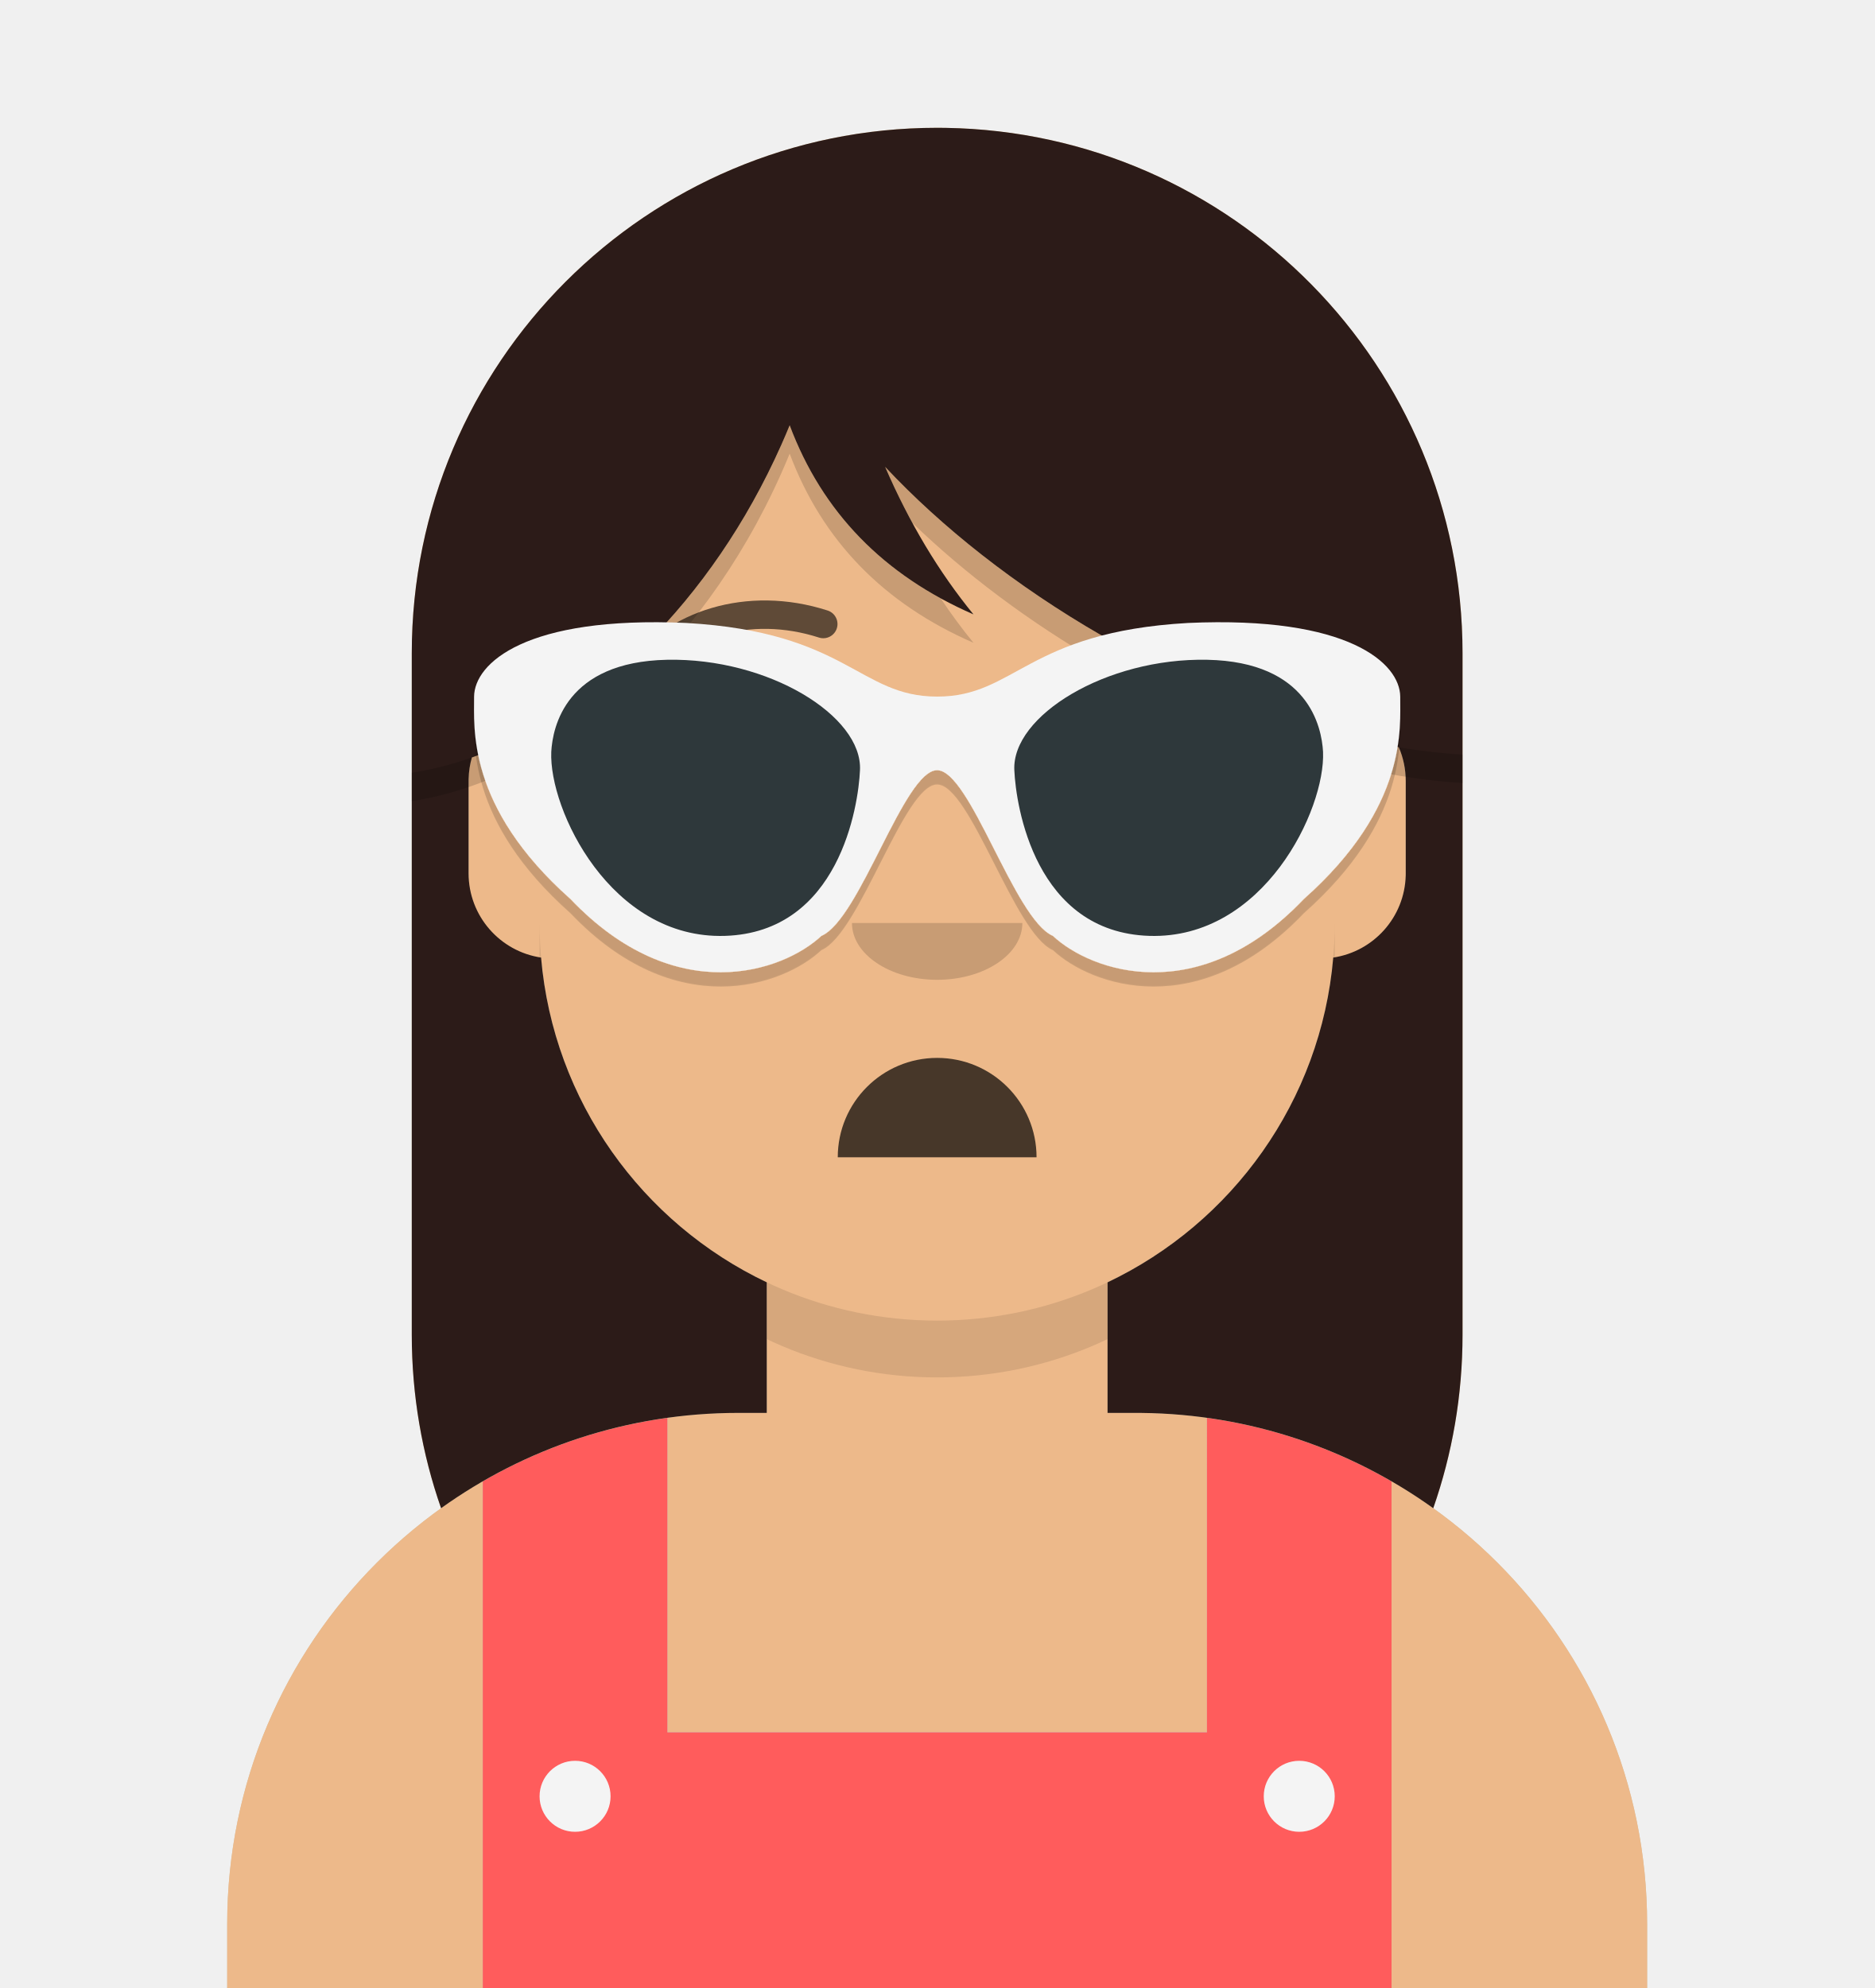
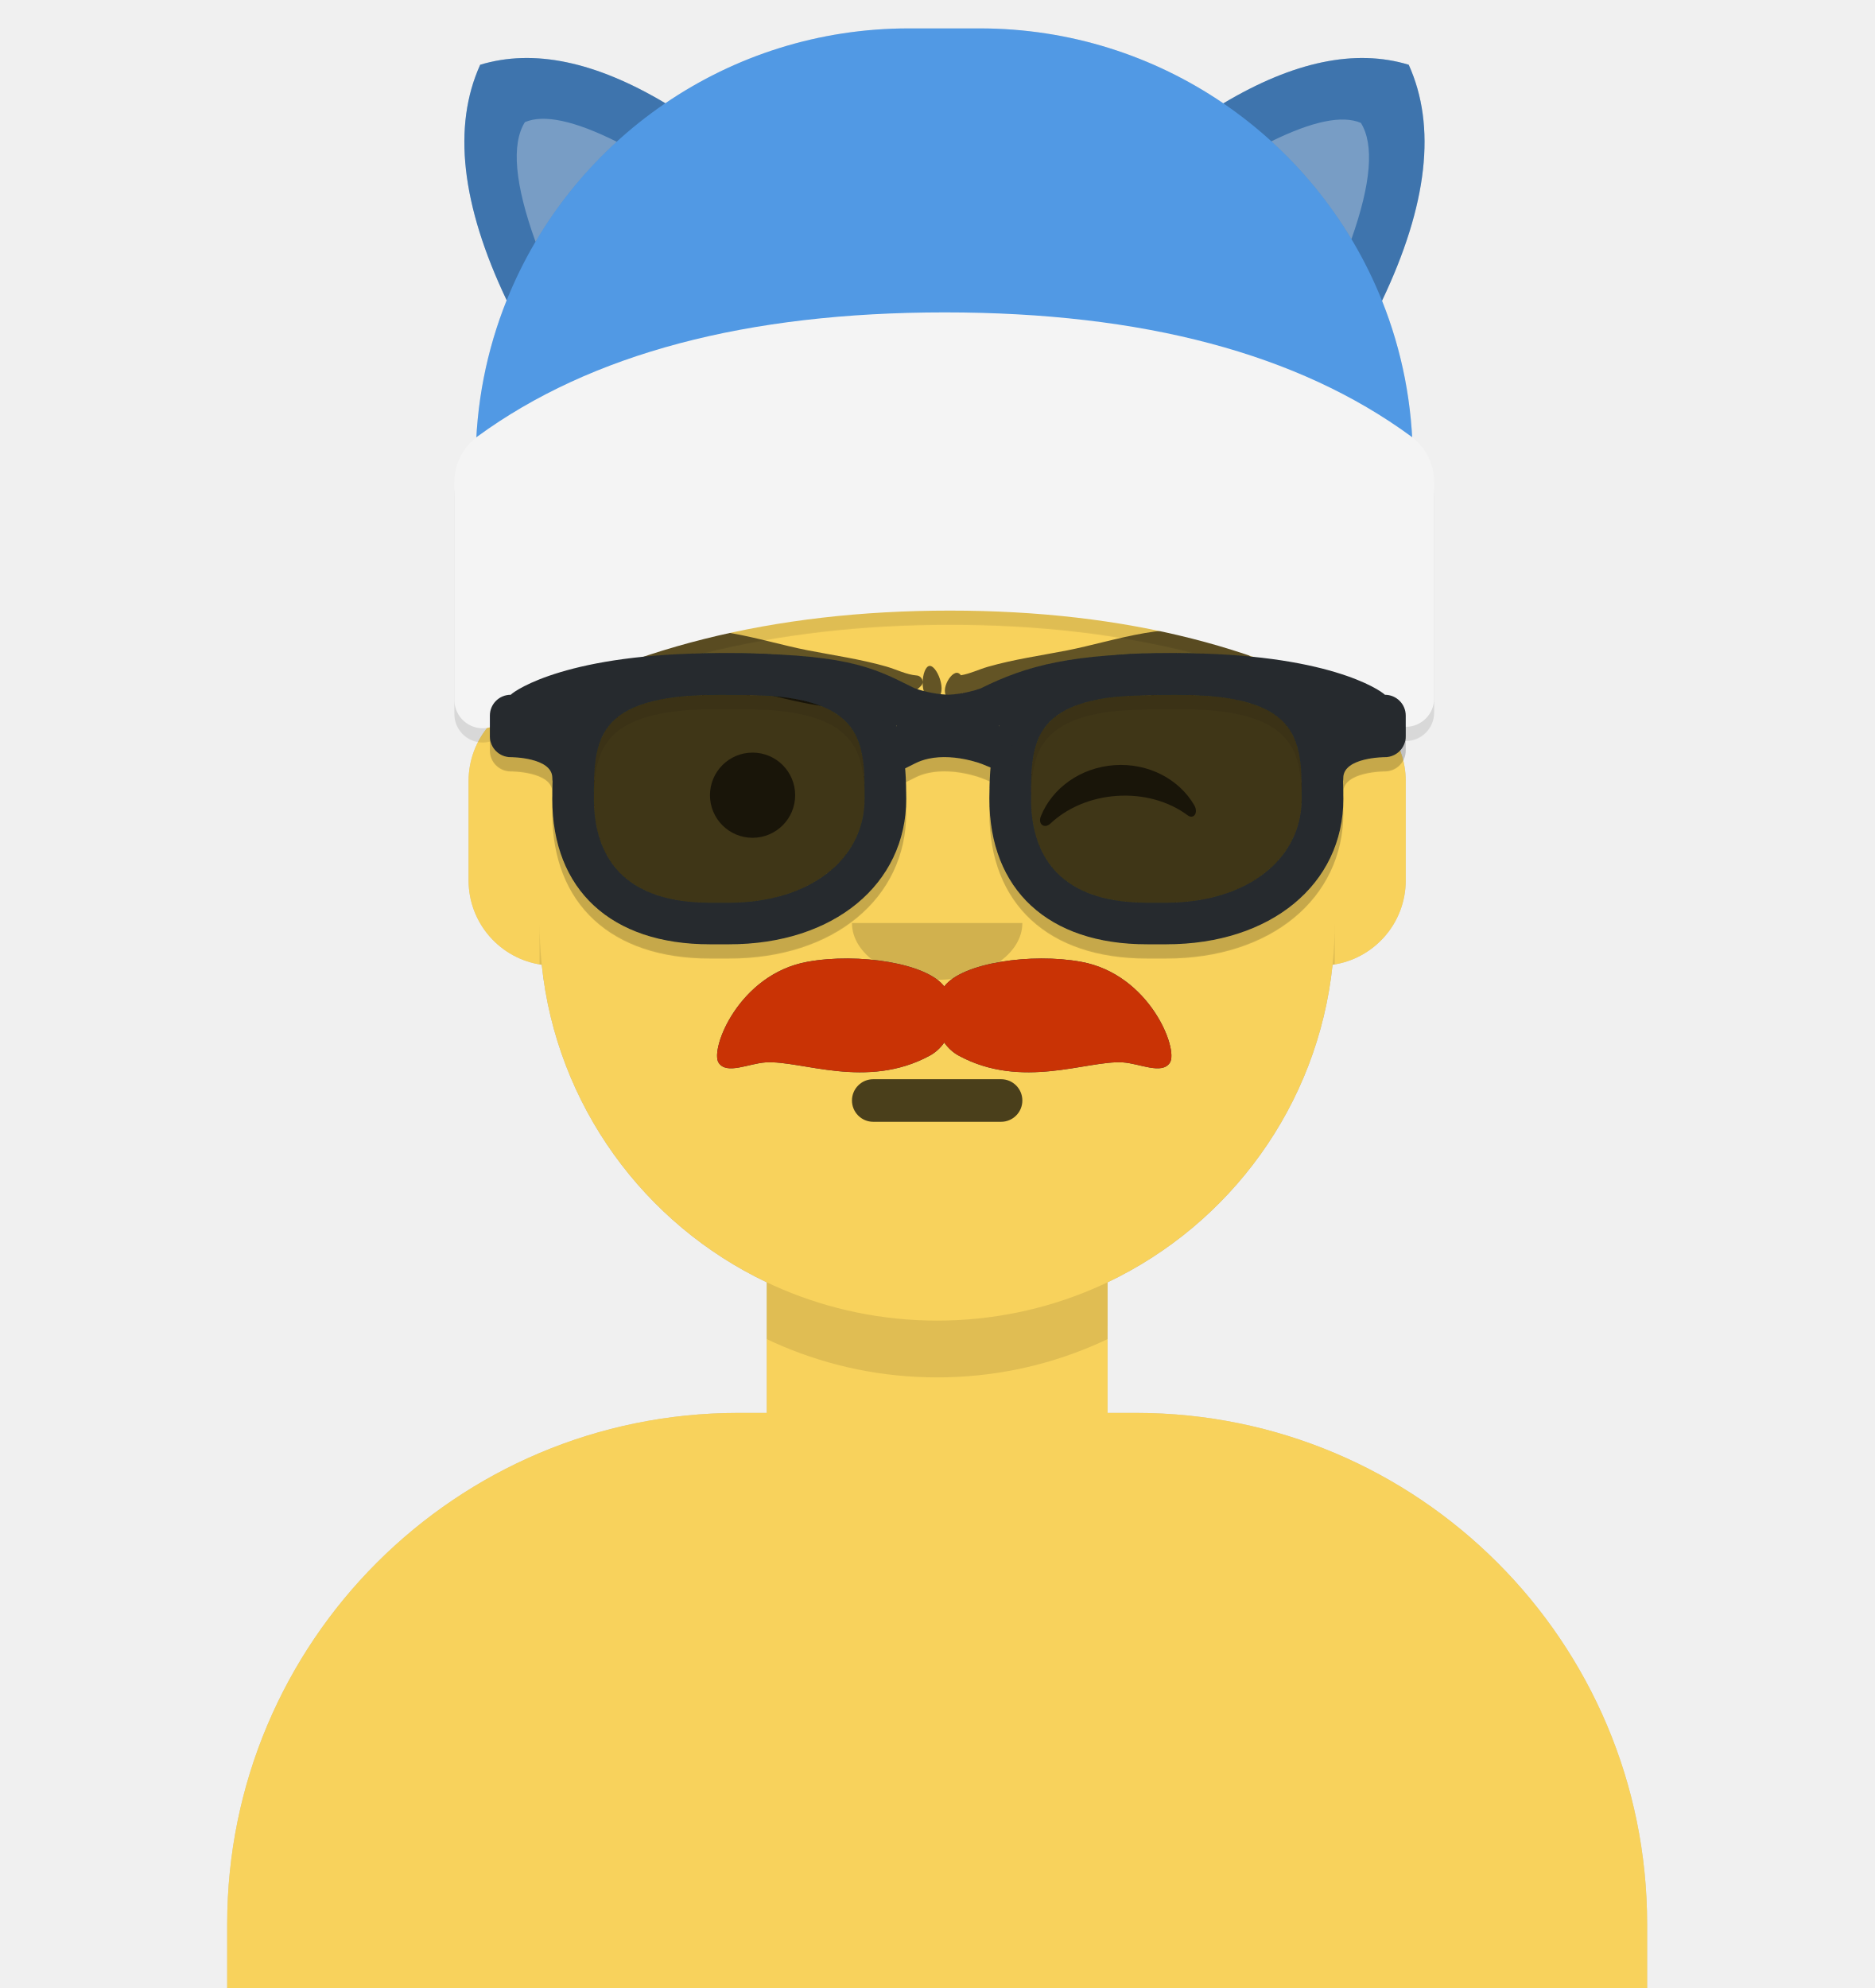
<svg xmlns="http://www.w3.org/2000/svg" xmlns:xlink="http://www.w3.org/1999/xlink" width="264px" height="280px" viewBox="0 0 264 280" version="1.1">
  <defs>
    <path d="M100,0 C130.928,-5.68137151e-15 156,25.072 156,56 L156.001,62.166 C161.676,63.119 166,68.054 166,74 L166,88 C166,94.052 161.519,99.058 155.694,99.881 C153.628,119.686 141.238,136.422 124.001,144.61 L124,163 L128,163 C167.765,163 200,195.235 200,235 L200,244 L0,244 L0,235 C-4.86974701e-15,195.235 32.235,163 72,163 L76,163 L76,144.611 C58.763,136.422 46.372,119.687 44.305,99.881 C38.481,99.058 34,94.052 34,88 L34,74 C34,68.054 38.325,63.118 44,62.166 L44,56 C44,25.072 69.072,5.68137151e-15 100,0 Z" id="transparent_path-1" />
    <path d="M83,36.348 C83,52.629 105.162,65.828 132.5,65.828 C159.838,65.828 182,52.629 182,36.348 C182,34.985 181.845,33.645 181.544,32.331 C210.784,41.488 232,68.792 232,101.052 L232,110 L32,110 L32,101.052 C32,68.397 53.739,40.82 83.534,32.002 C83.182,33.421 83,34.871 83,36.348 Z" id="transparent_path-3" />
    <rect id="transparent_path-5" x="0" y="0" width="264" height="280" />
    <path d="M74,0 C114.869,0 148,33.131 148,74 L148,84.148 L148,197.608 C135.525,187.237 119.491,181 102,181 L102,181 L98,181 L98,162.611 C115.531,154.283 128.048,137.115 129.791,116.867 C135.569,116.002 140,111.019 140,105 L140,105 L140,92 C140,87.354 137.359,83.324 133.497,81.33 C132.724,81.05 131.952,80.748 131.181,80.426 C130.795,80.32 130.401,80.233 130,80.166 L130,80.166 L130,79.917 C117.224,74.234 104.878,63.071 96.11,47.885 C93.175,42.801 90.831,37.595 89.066,32.397 C80.431,42.941 67.745,53.602 52.342,62.495 C42.778,68.017 33.147,72.291 24,75.266 L24,137.247 C29.602,148.318 38.773,157.278 50,162.611 L50,162.611 L50,181 L46,181 C38.327,181 30.935,182.2 24,184.423 L24,230 C24,244.106 13.569,255.776 0,257.716 L0,74 C0,33.131 33.131,0 74,0 Z" id="transparent_path-7" />
  </defs>
  <g id="transparent_Avataaar/Default" stroke="none" stroke-width="1" fill="none" fill-rule="evenodd">
    <g id="transparent_Body" transform="translate(32, 36)">
      <mask id="transparent_mask-2" fill="white">
        <use xlink:href="#transparent_path-1" />
      </mask>
      <use fill="#D0C6AC" xlink:href="#transparent_path-1" />
-       <g id="transparent_Skin-Color" mask="url(#transparent_mask-2)" fill="#EDB98A">
+       <g id="transparent_Skin-Color" mask="url(#transparent_mask-2)" fill="#F8D25C">
        <g transform="translate(-32, 0)" id="transparent_Color">
          <rect x="0" y="0" width="264" height="244" />
        </g>
      </g>
      <path d="M44,94 C44,124.928 69.072,150 100,150 C130.928,150 156,124.928 156,94 L156,94 L156,102 C156,132.928 130.928,158 100,158 C69.072,158 44,132.928 44,102 Z" id="transparent_Neck-Shadow" fill-opacity="0.1" fill="#000000" mask="url(#transparent_mask-2)" />
    </g>
    <g id="transparent_Clothing" transform="translate(0, 170)">
-       <defs>
-         <path d="M196,38.632 L196,110 L68,110 L68,38.632 C75.85,34.091 84.636,30.99 93.999,29.688 L93.999,73.999 L170,73.999 L170.001,29.688 C179.364,30.99 188.15,34.091 196,38.632 Z" id="overall_path-1" />
-       </defs>
-       <g id="overall_Clothing/Overall" stroke="none" stroke-width="1" fill="none" fill-rule="evenodd">
-         <mask id="overall_mask-2" fill="white">
-           <use xlink:href="#overall_path-1" />
-         </mask>
-         <use id="overall_Overall" fill="#B7C1DB" xlink:href="#overall_path-1" />
-         <g id="overall_Fabric-Color" mask="url(#overall_mask-2)" fill="#FF5C5C">
-           <rect id="overall_🖍Color" x="0" y="0" width="264" height="110" />
+             
        </g>
-         <circle id="overall_Button" fill="#F4F4F4" cx="81" cy="83" r="5" />
-         <circle id="overall_Button" fill="#F4F4F4" cx="183" cy="83" r="5" />
-       </g>
-     </g>
    <g id="transparent_Face" transform="translate(76, 82)" fill="#000000">
      <g id="transparent_Mouth" transform="translate(2, 52)">
-         <g id="disbelief_Mouth/Disbelief" stroke="none" stroke-width="1" fill="none" fill-rule="evenodd" fill-opacity="0.7">
-           <path d="M40,15 C40,22.732 46.268,29 54,29 L54,29 C61.732,29 68,22.732 68,15" id="disbelief_Mouth" fill="#000000" transform="translate(54, 22) scale(1, -1) translate(-54, -22) " />
+         <g id="serious_Mouth/Serious" stroke="none" stroke-width="1" fill="none" fill-rule="evenodd" fill-opacity="0.7">
+           <rect id="serious_Why-so-serious?" fill="#000000" x="42" y="18" width="24" height="6" rx="3" />
        </g>
      </g>
      <g id="transparent_Nose" transform="translate(28, 40)" fill-opacity="0.16">
        <g id="default_Nose/Default" stroke="none" stroke-width="1" fill="none" fill-rule="evenodd" fill-opacity="0.16">
          <path d="M16,8 C16,12.418 21.373,16 28,16 L28,16 C34.627,16 40,12.418 40,8" id="default_Nose" fill="#000000" />
        </g>
      </g>
      <g id="transparent_Eyes" transform="translate(0, 8)">
-         <g id="x_dizzy_Eyes/X-Dizzy-😵" stroke="none" stroke-width="1" fill="none" fill-rule="evenodd" fill-opacity="0.6">
-           <path d="M23.5,13.3 L29,18.799 L34.5,13.3 C34.9,12.9 35.6,12.9 36.1,13.3 L37.7,14.9 C38.1,15.3 38.1,16 37.7,16.5 L32.2,22 L37.7,27.5 C38.1,27.9 38.1,28.6 37.7,29.1 L36.1,30.7 C35.7,31.1 35,31.1 34.5,30.7 L29,25.2 L23.5,30.7 C23.1,31.1 22.4,31.1 21.9,30.7 L20.3,29.1 C19.9,28.7 19.9,28 20.3,27.5 L25.799,22 L20.3,16.5 C19.9,16 19.9,15.3 20.3,14.9 L21.9,13.3 C22.3,12.9 23,12.9 23.5,13.3 Z" id="x_dizzy_Eye" fill="#000000" fill-rule="nonzero" />
-           <path d="M77.5,13.3 L83,18.799 L88.5,13.3 C88.9,12.9 89.6,12.9 90.1,13.3 L91.7,14.9 C92.1,15.3 92.1,16 91.7,16.5 L86.2,22 L91.7,27.5 C92.1,27.9 92.1,28.6 91.7,29.1 L90.1,30.7 C89.7,31.1 89,31.1 88.5,30.7 L83,25.2 L77.5,30.7 C77.1,31.1 76.4,31.1 75.9,30.7 L74.3,29.1 C73.9,28.7 73.9,28 74.3,27.5 L79.799,22 L74.3,16.5 C73.9,16 73.9,15.3 74.3,14.9 L75.9,13.3 C76.3,12.9 77,12.9 77.5,13.3 Z" id="x_dizzy_Eye" fill="#000000" fill-rule="nonzero" />
+         <g id="wink_Eyes/Wink-😉" stroke="none" stroke-width="1" fill="none" fill-rule="evenodd" fill-opacity="0.6">
+           <circle id="wink_Eye" fill="#000000" cx="30" cy="22" r="6" />
+           <path d="M70.412,24.205 C72.259,20.406 76.417,17.758 81.25,17.758 C86.066,17.758 90.211,20.387 92.068,24.165 C92.619,25.287 91.834,26.205 91.043,25.525 C88.592,23.417 85.111,22.101 81.25,22.101 C77.509,22.101 74.126,23.336 71.69,25.329 C70.799,26.058 69.872,25.316 70.412,24.205 Z" id="wink_Winky-Wink" fill="#000000" transform="translate(81.25223, 21.75758) rotate(-4) translate(-81.25223, -21.75758) " />
        </g>
      </g>
      <g id="transparent_Eyebrow" fill-opacity="0.6">
-         <g id="up_down_Eyebrow/Outline/Up-Down" stroke="none" stroke-width="1" fill="none" fill-rule="evenodd" fill-opacity="0.6">
-           <path d="M15.591,14.162 C20.087,7.836 29.603,4.654 39.347,7.796 C40.399,8.135 41.526,7.557 41.865,6.506 C42.204,5.455 41.626,4.328 40.575,3.989 C29.167,0.31 17.836,4.099 12.331,11.845 C11.691,12.745 11.902,13.994 12.803,14.634 C13.703,15.274 14.952,15.062 15.591,14.162 Z" id="up_down_Eyebrow" fill="#000000" fill-rule="nonzero" />
-           <path d="M73.638,21.158 C77.553,15.649 88.285,12.56 97.53,14.83 C98.603,15.094 99.686,14.438 99.95,13.365 C100.213,12.292 99.557,11.209 98.484,10.946 C87.748,8.309 75.319,11.886 70.377,18.841 C69.737,19.741 69.948,20.99 70.849,21.629 C71.749,22.269 72.998,22.058 73.638,21.158 Z" id="up_down_Eyebrow" fill="#000000" fill-rule="nonzero" transform="translate(85.00755, 16.03842) scale(-1, 1) translate(-85.00755, -16.03842) " />
+         <g id="unibrow_natural_Eyebrow/Natural/Unibrow-Natural" stroke="none" stroke-width="1" fill="none" fill-rule="evenodd" fill-opacity="0.6">
+           <path d="M57.001,12 C57,11.996 57,11.996 57.001,12 M96.281,8.15 C97.724,8.76 105.242,14.894 103.823,17.572 C103.563,18.062 102.91,18.144 102.525,17.751 C101.998,17.215 100.988,16.584 100.86,16.508 C95.856,13.497 89.636,14.19 84.172,15.015 C78.015,15.946 71.949,18.077 65.703,17.051 C64.113,16.789 61.31,16.058 59.458,14.891 C59.217,15.381 58.773,15.717 58.075,15.655 C55.845,15.457 57.592,12 58.763,12 C58.988,12 59.183,12.142 59.336,12.369 C60.626,12.208 61.918,11.617 63.241,11.291 C66.928,10.38 70.689,9.987 74.428,9.389 C81.09,8.324 89.747,5.392 96.281,8.15 Z" id="unibrow_natural_Kahlo" fill="#000000" transform="translate(80.5, 12.5) rotate(-2) translate(-80.5, -12.5) " />
+           <path d="M54.999,12 C55,11.996 55,11.996 54.999,12 M15.719,8.15 C22.253,5.392 30.91,8.324 37.572,9.389 C41.311,9.987 45.072,10.38 48.759,11.291 C50.242,11.657 51.685,12.354 53.131,12.413 C53.833,12.441 54.267,13.276 53.815,13.824 C52.332,15.618 48.327,16.717 46.297,17.051 C40.051,18.077 33.985,15.946 27.828,15.015 C22.364,14.19 16.144,13.497 11.14,16.508 C11.012,16.584 10.002,17.215 9.475,17.751 C9.09,18.144 8.437,18.062 8.177,17.572 C6.758,14.894 14.276,8.76 15.719,8.15 Z M54.934,11 C56.105,11 57.852,15.402 55.622,15.653 C53.392,15.904 53.763,11 54.934,11 Z" id="unibrow_natural_Frida" fill="#000000" transform="translate(32.34868, 12.5) rotate(2) translate(-32.34868, -12.5) " />
        </g>
      </g>
    </g>
    <g id="transparent_Top">
      <defs>
-         <path d="M74,0 L75.224,0.01 C115.528,0.663 148,33.54 148,74 L148,74 L148,88.281 L148,88.281 L148,170 C148,178.558 146.547,186.777 143.875,194.424 C132.269,186.112 118.092,181.164 102.767,181.004 L102,181 L98,181 L98.001,162.61 C115.531,154.282 128.048,137.114 129.791,116.867 C135.471,116.017 139.849,111.186 139.996,105.305 L140,105 L140,92 C140,90.31 139.651,88.702 139.021,87.244 C126.064,85.057 111.478,79.768 97.149,71.495 C85.017,64.491 74.646,56.258 66.67,47.752 C70.096,55.66 74.246,62.588 79.118,68.535 C66.443,63.012 57.813,54.132 53.227,41.896 C52.849,42.818 52.456,43.739 52.046,44.658 C42.207,66.757 25.592,82.682 8.462,88.693 C8.188,89.65 8.03,90.656 8.004,91.695 L8,92 L8,105 C8,111.019 12.431,116.003 18.209,116.867 C19.952,137.115 32.469,154.283 50,162.611 L50,181 L46,181 C30.381,181 15.924,185.973 4.126,194.422 C1.453,186.777 1.04809353e-15,178.558 0,170 L0,74 C-5.00501776e-15,33.131 33.131,7.50752664e-15 74,0 Z" id="straight_strand_path-1" />
+         <path d="M73,-7.10542736e-15 C85.722,-9.44241233e-15 97.534,3.895 107.31,10.556 C117.203,4.654 125.907,2.841 133.419,5.12 C137.342,13.786 136.089,24.865 129.659,38.357 C132.46,45.358 134,52.999 134,61 L134,69 L2,69 L2,61 C2,52.975 3.55,45.311 6.366,38.293 C-0.037,24.83 -1.281,13.773 2.636,5.12 C10.141,2.843 18.835,4.65 28.717,10.54 C38.487,3.888 50.289,-4.77050791e-15 63,-7.10542736e-15 L73,-7.10542736e-15 Z" id="winter_hat_4_path-1" />
+         <path d="M133.419,5.12 C137.342,13.786 136.089,24.865 129.659,38.357 C125.121,27.011 117.273,17.346 107.31,10.556 C117.203,4.654 125.907,2.841 133.419,5.12 Z M28.717,10.54 L28.506,10.682 C18.649,17.453 10.881,27.044 6.366,38.293 C-0.037,24.83 -1.281,13.773 2.636,5.12 C10.141,2.843 18.835,4.65 28.717,10.54 Z" id="winter_hat_4_path-3" />
+         <path d="M21.861,15.959 L21.211,16.562 C17.014,20.511 13.375,25.048 10.428,30.042 C7.504,21.933 7.003,16.322 8.927,13.208 C11.578,12.062 15.89,12.979 21.861,15.959 Z M126.686,13.314 C128.572,16.367 128.128,21.82 125.353,29.673 C122.278,24.547 118.472,19.908 114.078,15.904 C119.88,13.052 124.083,12.189 126.686,13.314 Z" id="winter_hat_4_path-5" />
+         <path d="M67.285,61.451 C83.23,49.817 105.159,44 133.073,44 C160.985,44 182.872,49.817 198.732,61.45 C200.786,62.957 202,65.352 202,67.9 L202,98.37 C202,100.579 200.209,102.37 198,102.37 C197.244,102.37 196.504,102.156 195.865,101.753 C179.223,91.251 158.536,86 133.804,86 C108.883,86 87.64,91.331 70.076,101.994 C68.187,103.141 65.727,102.539 64.581,100.651 C64.201,100.025 64,99.307 64,98.575 L64,67.914 C64,65.359 65.221,62.957 67.285,61.451 Z" id="winter_hat_4_path-7" />
+         <filter x="-0.7%" y="-1.7%" width="101.4%" height="106.8%" filterUnits="objectBoundingBox" id="winter_hat_4_filter-8">
+           <feOffset dx="0" dy="2" in="SourceAlpha" result="shadowOffsetOuter1" />
+           <feColorMatrix values="0 0 0 0 0   0 0 0 0 0   0 0 0 0 0  0 0 0 0.1 0" type="matrix" in="shadowOffsetOuter1" />
+         </filter>
      </defs>
-       <g id="straight_strand_Top/Long-Hair/Straight-+-Strand" stroke="none" stroke-width="1" fill="none" fill-rule="evenodd" transform="translate(-1 0)">
-         <g id="straight_strand_Hair" transform="translate(59, 18)">
-           <mask id="straight_strand_mask-2" fill="white">
-             <use xlink:href="#straight_strand_path-1" />
+       <g id="winter_hat_4_Facial-Hair" transform="translate(49, 72)">
+         <defs>
+           <path d="M64.721,63.464 C71.838,62.17 81.796,63.646 84.107,67.092 L83.998,66.939 L84.01,66.922 C86.531,63.598 96.277,62.191 103.274,63.464 C112.928,65.221 117.019,75.767 115.78,77.679 C114.655,79.415 111.536,77.774 109.12,77.63 C104.119,77.332 94.948,81.51 86.046,76.689 C85.235,76.25 84.539,75.608 83.998,74.839 C83.457,75.608 82.761,76.25 81.95,76.689 C73.048,81.51 63.877,77.332 58.876,77.63 C56.46,77.774 53.341,79.415 52.216,77.679 C50.977,75.767 55.068,65.221 64.721,63.464 Z" id="moustache_magnum_path-1" />
+         </defs>
+         <g id="moustache_magnum_Facial-Hair/Moustache-Magnum" stroke="none" stroke-width="1" fill="none" fill-rule="evenodd">
+           <mask id="moustache_magnum_mask-2" fill="white">
+             <use xlink:href="#moustache_magnum_path-1" />
          </mask>
-           <use fill="#ECC797" xlink:href="#straight_strand_path-1" />
-           <g id="straight_strand_Hair-Color" mask="url(#straight_strand_mask-2)" fill="#2C1B18">
-             <g transform="translate(-58, -18)" id="straight_strand_Color">
-               <rect x="0" y="0" width="264" height="280" />
+           <use id="moustache_magnum_Hey..." fill="#28354B" xlink:href="#moustache_magnum_path-1" />
+           <g id="moustache_magnum_Facial-Hair-Color" mask="url(#moustache_magnum_mask-2)" fill="#C93305">
+             <rect id="moustache_magnum_Color" x="0" y="0" width="168" height="152" />
+           </g>
+         </g>
+       </g>
+       <g id="winter_hat_4_Top/Accessories/Winter-Hat-4" stroke="none" stroke-width="1" fill="none" fill-rule="evenodd">
+         <g id="winter_hat_4_hat" transform="translate(65, 4)">
+           <mask id="winter_hat_4_mask-2" fill="white">
+             <use xlink:href="#winter_hat_4_path-1" />
+           </mask>
+           <use id="winter_hat_4_hat-mask" fill="#D8D8D8" xlink:href="#winter_hat_4_path-1" />
+           <g id="winter_hat_4_Fabric-Color" mask="url(#winter_hat_4_mask-2)" fill="#5199E4">
+             <g transform="translate(-22, -4)" id="winter_hat_4_🖍Color">
+               <rect x="0" y="0" width="180" height="191" />
            </g>
          </g>
+           <mask id="winter_hat_4_mask-4" fill="white">
+             <use xlink:href="#winter_hat_4_path-3" />
+           </mask>
+           <use id="winter_hat_4_shadow" fill-opacity="0.24" fill="#000000" xlink:href="#winter_hat_4_path-3" />
+           <mask id="winter_hat_4_mask-6" fill="white">
+             <use xlink:href="#winter_hat_4_path-5" />
+           </mask>
+           <use id="winter_hat_4_light" fill-opacity="0.3" fill="#FFFFFF" xlink:href="#winter_hat_4_path-5" />
        </g>
-         <path d="M111.046,62.658 C111.456,61.739 111.849,60.818 112.227,59.896 C116.232,70.583 123.322,78.71 133.498,84.276 C134.958,86.471 136.498,88.557 138.118,90.535 C125.443,85.012 116.813,76.132 112.227,63.896 C111.849,64.818 111.456,65.739 111.046,66.658 C99.59,92.39 78.945,109.75 59,112.838 L59,112.838 L59,108.838 C78.945,105.75 99.59,88.39 111.046,62.658 Z M207,110.281 C192.047,109.413 173.901,103.745 156.149,93.495 C145.875,87.564 136.864,80.75 129.5,73.637 C128.137,71.126 126.86,68.498 125.67,65.752 C133.646,74.258 144.017,82.491 156.149,89.495 C173.901,99.745 192.047,105.413 207,106.281 Z" id="straight_strand_Shadow" fill-opacity="0.16" fill="#000000" />
-         <g id="straight_strand_Facial-Hair" transform="translate(49, 72)" />
-         <g id="straight_strand_Accessory" transform="translate(62, 85)">
+         <g id="winter_hat_4_hat-front">
+           <use fill="black" fill-opacity="1" filter="url(#winter_hat_4_filter-8)" xlink:href="#winter_hat_4_path-7" />
+           <use fill="#F4F4F4" fill-rule="evenodd" xlink:href="#winter_hat_4_path-7" />
+         </g>
+         <g id="winter_hat_4_Accessory" transform="translate(62, 85)">
          <defs>
-             <filter x="-3.0%" y="-8.0%" width="106.1%" height="116.0%" filterUnits="objectBoundingBox" id="kurt_filter-1">
+             <filter x="-3.1%" y="-9.8%" width="106.2%" height="119.5%" filterUnits="objectBoundingBox" id="wayfarers_filter-1">
              <feOffset dx="0" dy="2" in="SourceAlpha" result="shadowOffsetOuter1" />
-               <feColorMatrix values="0 0 0 0 0   0 0 0 0 0   0 0 0 0 0  0 0 0 0.16 0" type="matrix" in="shadowOffsetOuter1" result="shadowMatrixOuter1" />
+               <feColorMatrix values="0 0 0 0 0   0 0 0 0 0   0 0 0 0 0  0 0 0 0.2 0" type="matrix" in="shadowOffsetOuter1" result="shadowMatrixOuter1" />
              <feMerge>
                <feMergeNode in="shadowMatrixOuter1" />
                <feMergeNode in="SourceGraphic" />
              </feMerge>
            </filter>
+             <linearGradient x1="50%" y1="0%" x2="50%" y2="100%" id="wayfarers_linearGradient-2">
+               <stop stop-color="#FFFFFF" stop-opacity="0.5" offset="0%" />
+               <stop stop-color="#000000" stop-opacity="0.5" offset="70.506%" />
+             </linearGradient>
+             <path d="M44.918,17.571 C44.918,27.274 36.668,35.143 22.92,35.143 L20.17,35.143 C6.423,35.143 0.923,27.271 0.923,17.571 L0.923,17.571 C0.923,7.866 2.207,0 21.455,0 L24.386,0 C43.634,0 44.918,7.866 44.918,17.571 L44.918,17.571 Z" id="wayfarers_path-3" />
+             <path d="M106.486,17.571 C106.486,27.274 98.239,35.143 84.489,35.143 L81.739,35.143 C67.991,35.143 62.491,27.271 62.491,17.571 L62.491,17.571 C62.491,7.866 63.775,0 83.023,0 L85.955,0 C105.199,0 106.486,7.866 106.486,17.571 L106.486,17.571 Z" id="wayfarers_path-4" />
          </defs>
-           <g id="kurt_Top/_Resources/Kurt" stroke="none" stroke-width="1" fill="none" fill-rule="evenodd">
-             <g id="kurt_Kurts" filter="url(#kurt_filter-1)" transform="translate(5, 2)" fill-rule="nonzero">
-               <path d="M66,11.111 C54.963,11.111 53.371,2.027 30.671,0.741 C7.986,-0.283 0.815,6.449 0.776,11.111 C0.813,15.404 -0.352,26.561 14.365,39.63 C29.137,55.142 44.27,49.882 49.694,44.815 C55.135,42.473 61.34,21.46 66,21.481 C70.66,21.503 76.865,42.473 82.306,44.815 C87.73,49.882 102.863,55.142 117.635,39.63 C132.352,26.561 131.187,15.404 131.224,11.111 C131.185,6.449 124.014,-0.283 101.329,0.741 C78.629,2.027 77.037,11.111 66,11.111 Z" id="kurt_It!" fill="#F4F4F4" />
-               <path d="M55.129,21.481 C55.51,13.823 42.216,5.642 27.953,5.926 C13.697,6.225 11.842,15.379 11.647,18.889 C11.298,27.022 20.014,45.304 36.106,44.815 C52.197,44.306 54.909,26.534 55.129,21.481 Z" id="kurt_Did" fill="#2F383B" />
-               <path d="M120.353,21.481 C120.734,13.823 107.439,5.642 93.176,5.926 C78.921,6.225 77.065,15.379 76.871,18.889 C76.522,27.022 85.238,45.304 101.329,44.815 C117.421,44.306 120.133,26.534 120.353,21.481 Z" id="kurt_Courtney" fill="#2F383B" transform="translate(98.61177, 25.37037) scale(-1, 1) translate(-98.61177, -25.37037) " />
+           <g id="wayfarers_Top/_Resources/Wayfarers" stroke="none" stroke-width="1" fill="none" fill-rule="evenodd">
+             <g id="wayfarers_Wayfarers" filter="url(#wayfarers_filter-1)" transform="translate(7, 7)" fill-rule="nonzero">
+               <g id="wayfarers_Shades" transform="translate(10.79546, 2.928571)">
+                 <g id="wayfarers_Shade">
+                   <use fill-opacity="0.7" fill="#000000" xlink:href="#wayfarers_path-3" />
+                   <use fill="url(#linearGradient-2)" style="mix-blend-mode: screen;" xlink:href="#wayfarers_path-3" />
+                 </g>
+                 <g id="wayfarers_Shade">
+                   <use fill-opacity="0.7" fill="#000000" xlink:href="#wayfarers_path-4" />
+                   <use fill="url(#linearGradient-2)" style="mix-blend-mode: screen;" xlink:href="#wayfarers_path-4" />
+                 </g>
+               </g>
+               <path d="M35.182,0 C56.833,0 58.645,10.127 58.645,20.5 C58.645,32.569 48.396,41 33.716,41 L30.966,41 C17.078,41 8.787,33.336 8.787,20.5 C8.787,10.127 10.599,0 32.25,0 L35.182,0 Z M35.182,5.854 L32.25,5.854 C14.65,5.854 14.65,12.318 14.65,20.5 C14.65,27.18 17.48,35.143 30.966,35.143 L33.716,35.143 C44.942,35.143 52.782,29.122 52.782,20.5 L52.781,19.768 C52.766,11.936 52.254,5.854 35.182,5.854 Z" id="wayfarers_Left" fill="#252C2F" />
+               <path d="M96.75,0 C118.401,0 120.213,10.127 120.213,20.5 C120.213,32.569 109.964,41 95.284,41 L92.534,41 C78.646,41 70.355,33.336 70.355,20.5 C70.355,10.127 72.167,0 93.818,0 L96.75,0 Z M96.75,5.854 L93.818,5.854 C76.218,5.854 76.218,12.318 76.218,20.5 C76.218,27.18 79.051,35.143 92.534,35.143 L95.284,35.143 C106.51,35.143 114.35,29.122 114.35,20.5 L114.349,19.768 C114.334,11.936 113.822,5.854 96.75,5.854 Z" id="wayfarers_Right" fill="#252C2F" />
+               <path d="M2.932,5.857 C3.618,5.172 11.123,0 32.25,0 C49.964,0 53.714,1.88 59.39,4.721 L59.805,4.931 C60.2,5.073 62.218,5.774 64.578,5.851 C66.729,5.757 68.568,5.161 69.106,4.97 C75.584,1.748 81.926,0 96.75,0 C117.877,0 125.382,5.172 126.068,5.857 C127.689,5.857 129,7.166 129,8.786 L129,11.714 C129,13.334 127.689,14.643 126.068,14.643 C126.068,14.643 120.205,14.643 120.205,17.571 C120.205,20.5 117.273,13.334 117.273,11.714 L117.273,8.862 C113.697,7.462 107.297,5.857 96.75,5.857 C85,5.857 79.148,6.988 74.128,9.104 L74.184,9.243 L71.688,10.25 L74.181,11.258 L71.981,16.687 L69.264,15.589 C69.021,15.49 68.497,15.314 67.771,15.131 C65.747,14.62 63.665,14.465 61.825,14.851 C61.15,14.993 60.523,15.206 59.948,15.493 L57.326,16.803 L54.703,11.565 L57.325,10.255 L57.331,10.252 L54.819,9.237 L54.899,9.039 C50.57,6.976 46.578,5.857 32.25,5.857 C21.704,5.857 15.303,7.461 11.727,8.861 L11.727,11.714 C11.727,13.334 8.795,20.5 8.795,17.571 C8.795,14.643 2.932,14.643 2.932,14.643 C1.313,14.643 0,13.334 0,11.714 L0,8.786 C0,7.166 1.313,5.857 2.932,5.857 Z" id="wayfarers_Stuff" fill="#252C2F" />
            </g>
          </g>
        </g>
      </g>
    </g>
  </g>
</svg>
